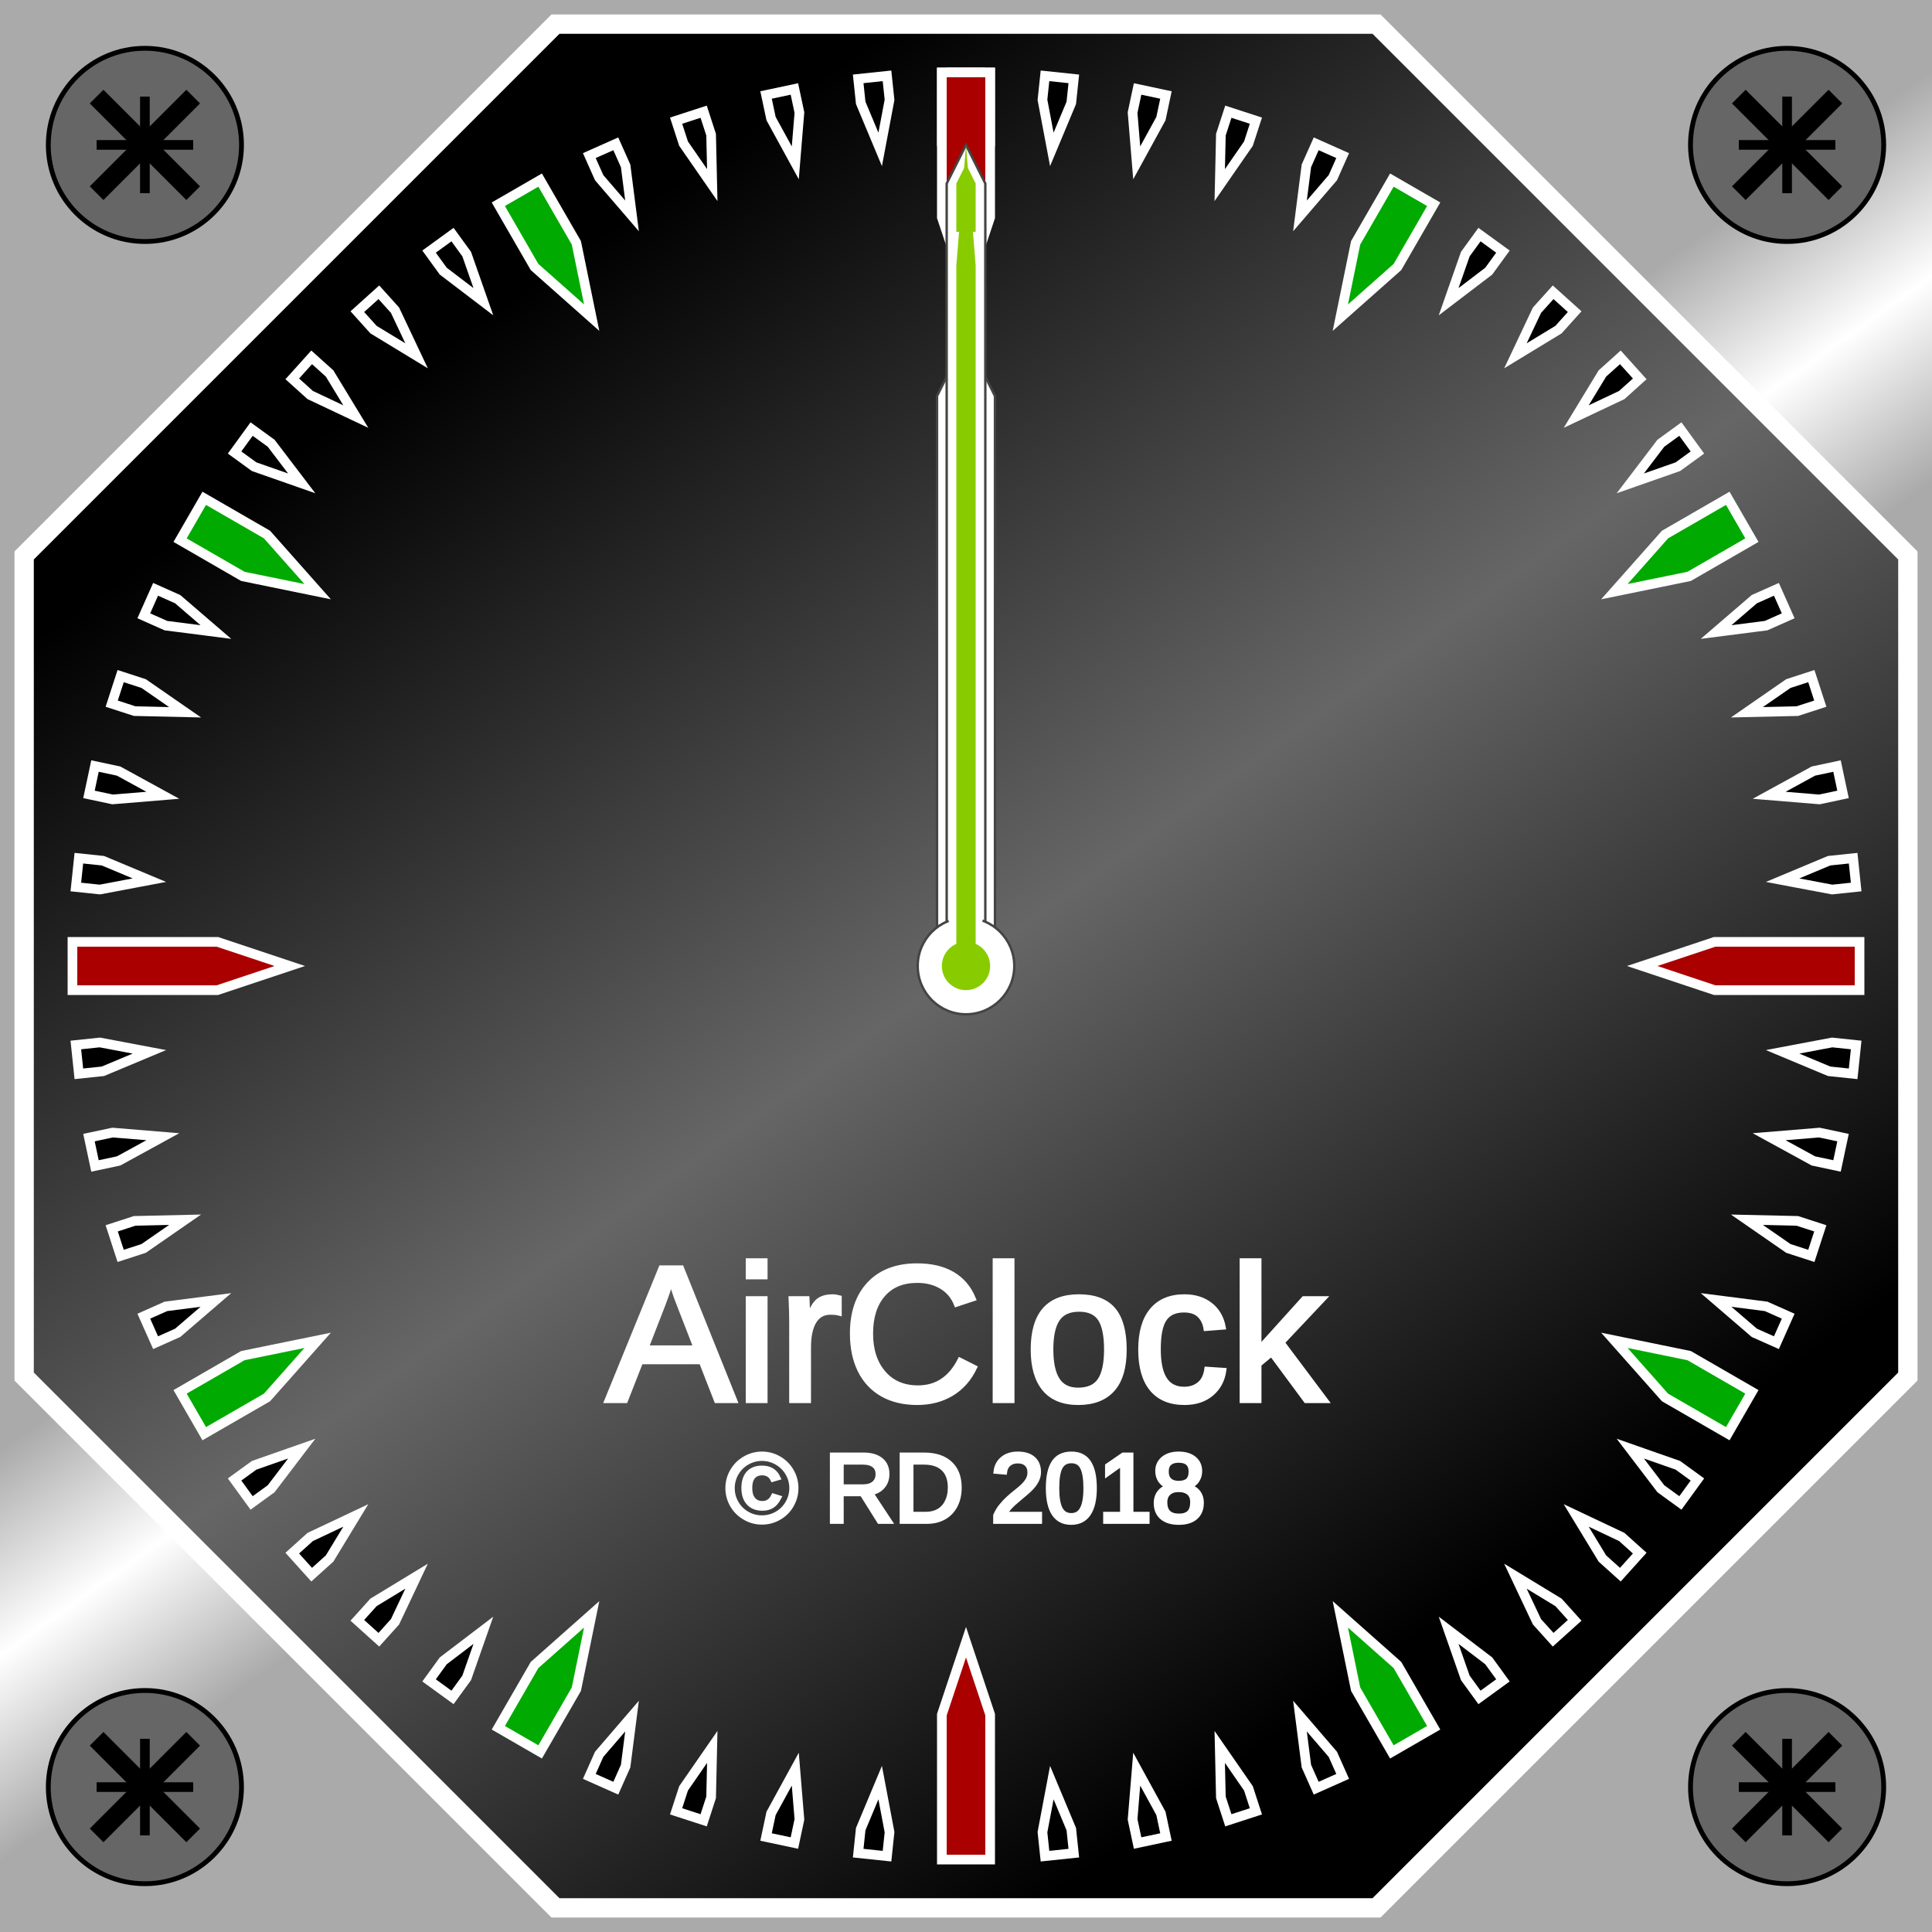
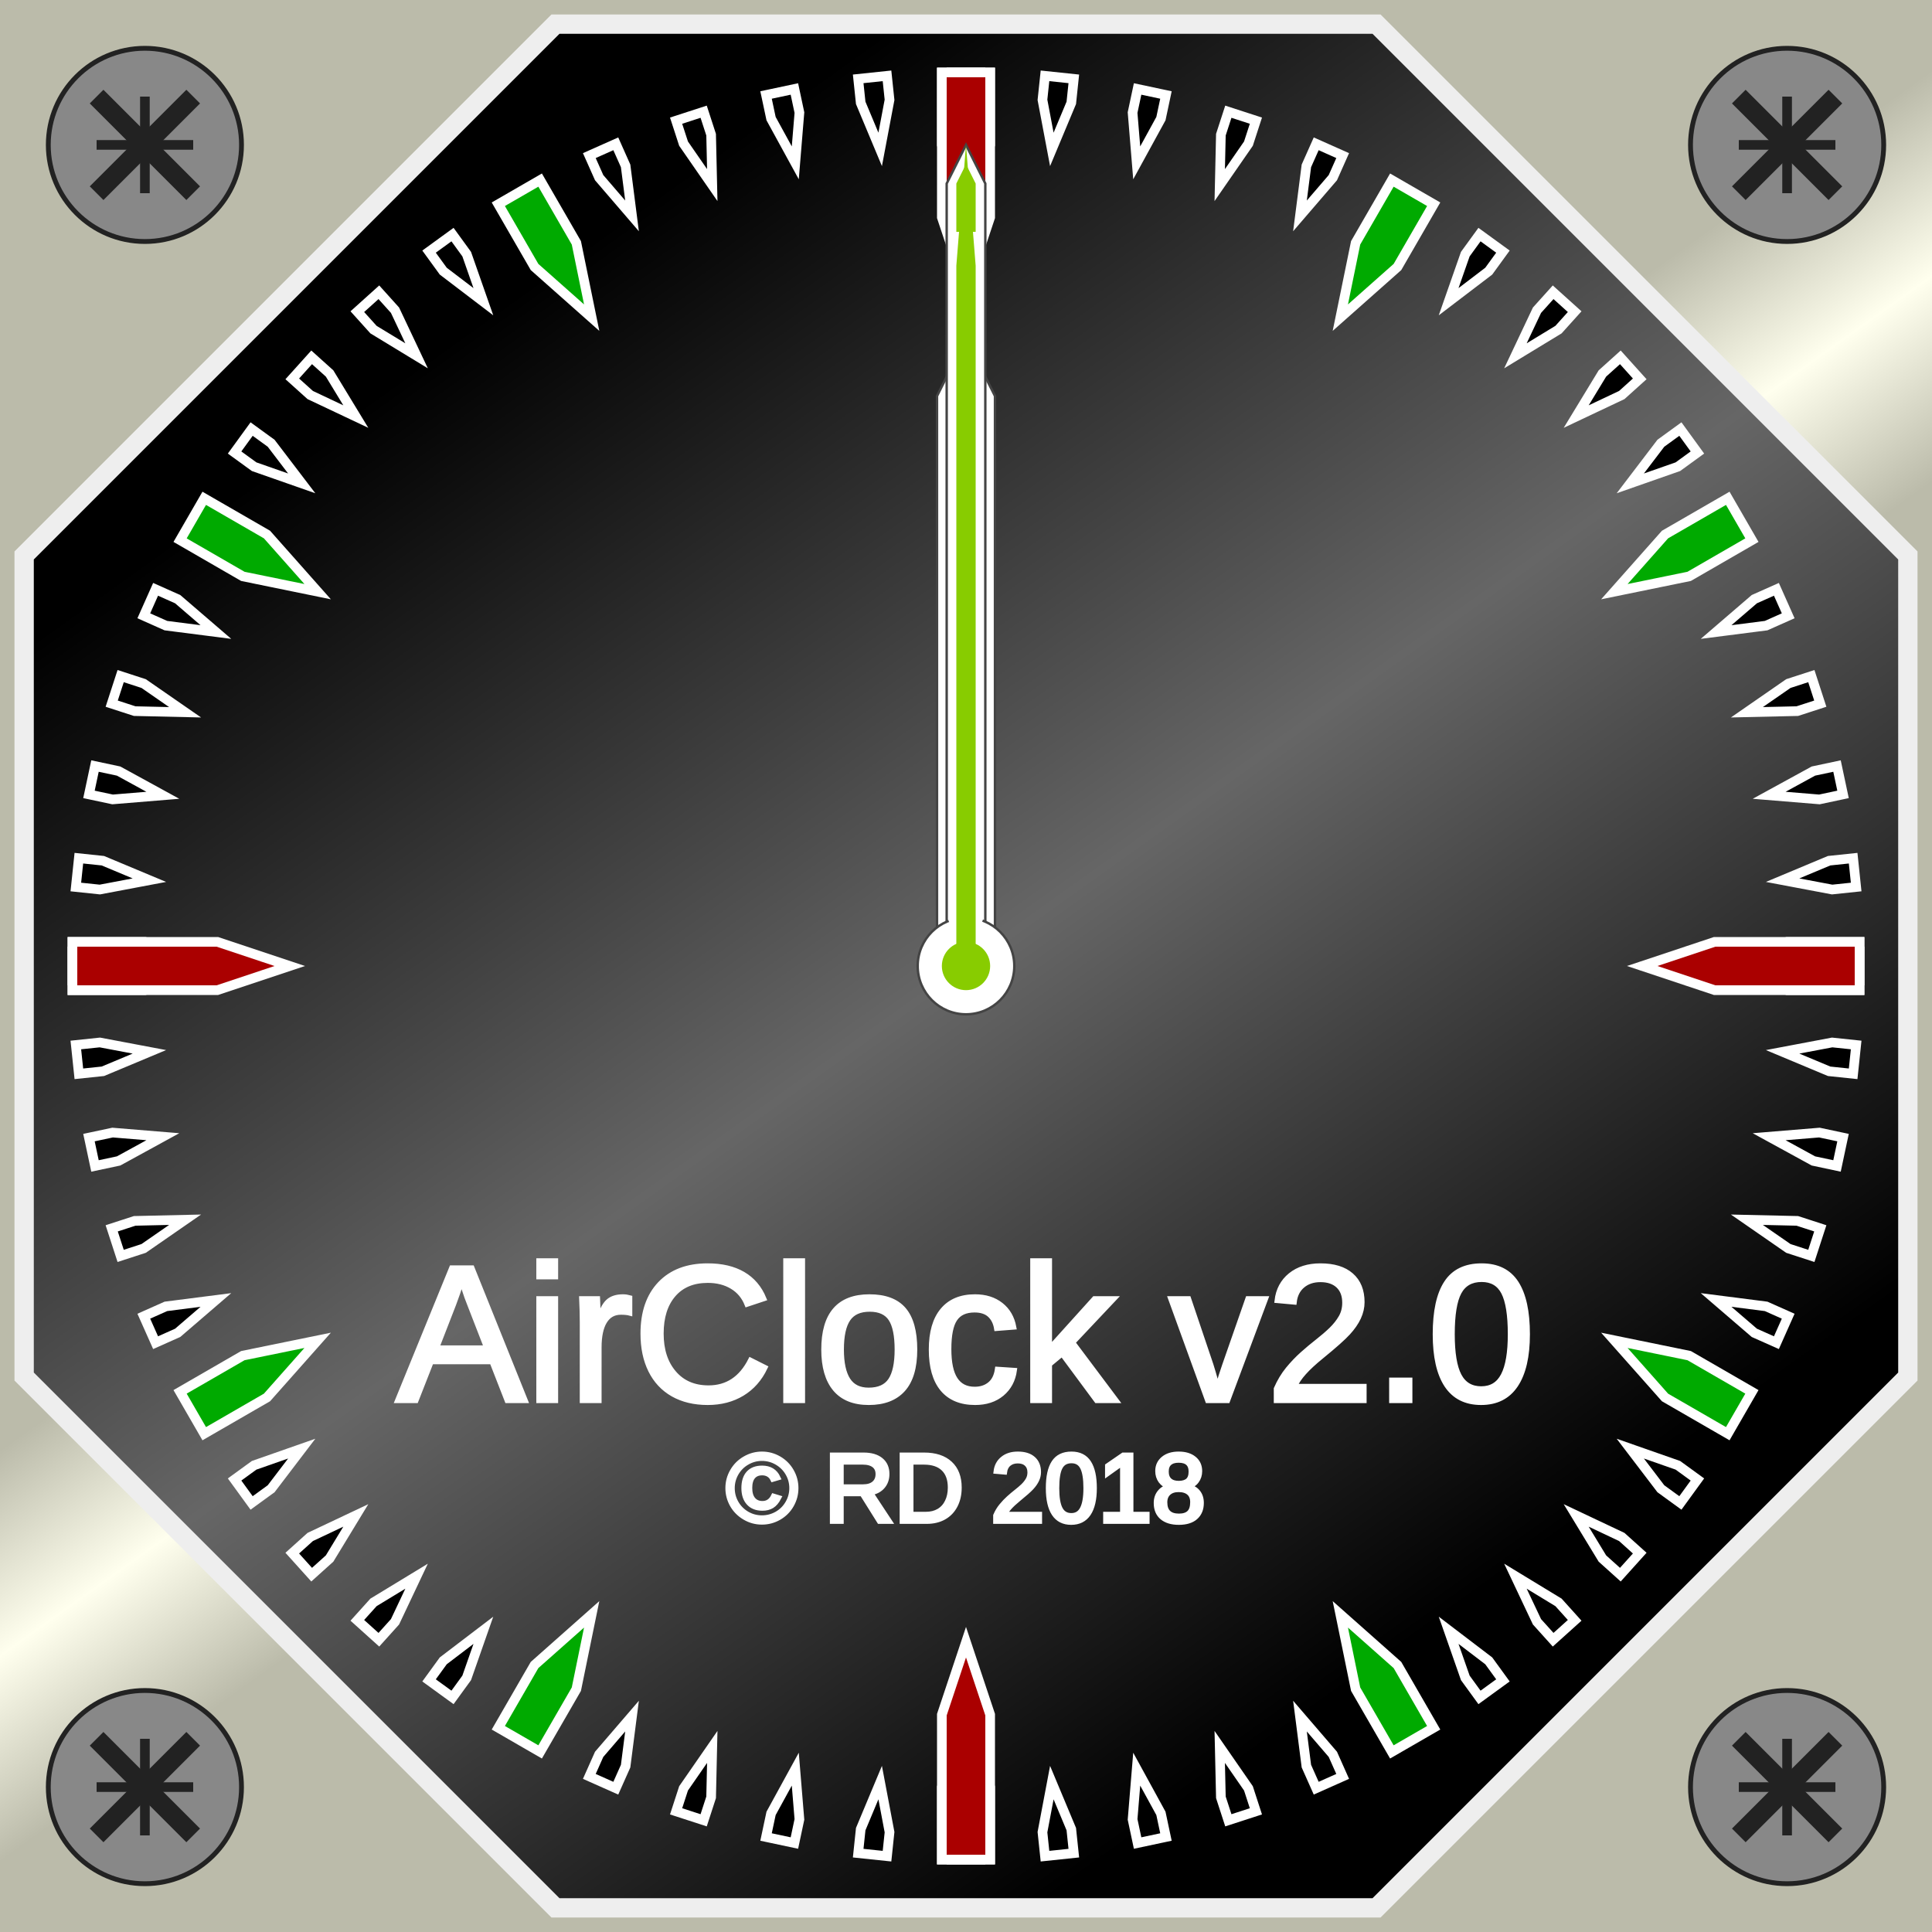
<svg xmlns="http://www.w3.org/2000/svg" xmlns:xlink="http://www.w3.org/1999/xlink" viewBox="0 0 400 400">
-   <linearGradient id="air_clock_diagonal_gradient_1" y1="-20%" y2="120%">
-     <stop stop-color="#aaa" offset="0.45" />
-     <stop stop-color="#fff" offset="0.5" />
-     <stop stop-color="#aaa" offset="0.55" />
+   <linearGradient id="air_clock_body" y1="-20%" y2="120%">
+     <stop stop-color="#bba" offset="45%" />
+     <stop stop-color="#ffe" offset="50%" />
+     <stop stop-color="#bba" offset="55%" />
  </linearGradient>
-   <linearGradient id="air_clock_diagonal_gradient_2" y1="-20%" y2="120%">
-     <stop stop-color="#000" offset="0.25" />
-     <stop stop-color="#666" offset="0.5" />
-     <stop stop-color="#000" offset="0.75" />
+   <linearGradient id="air_clock_glass" y1="-20%" y2="120%">
+     <stop stop-color="#000" offset="25%" />
+     <stop stop-color="#666" offset="50%" />
+     <stop stop-color="#000" offset="75%" />
  </linearGradient>
-   <rect width="100%" height="100%" fill="url(#air_clock_diagonal_gradient_1)" />
-   <polygon points="115,5 285,5 395,115 395,285 285,395 115,395 5,285 5,115 115,5" fill="url(#air_clock_diagonal_gradient_2)" stroke-width="4" stroke="#fff" />
-   <g id="vint" fill="#666" stroke-width="4" stroke="#000">
+   <rect width="100%" height="100%" fill="url(#air_clock_body)" />
+   <polygon points="285,5 395,115 395,285 285,395 115,395 5,285 5,115 115,5" fill="url(#air_clock_glass)" stroke-width="4" stroke="#eee" />
+   <g id="air_clock_vint" fill="#888" stroke-width="4" stroke="#222">
    <circle r="20" cx="30" cy="30" stroke-width="1" />
    <line x1="20" y1="20" x2="40" y2="40" />
    <line x1="20" y1="40" x2="40" y2="20" />
-     <g id="vint" fill="#666" stroke-width="2" stroke="#000">
+     <g stroke-width="2">
      <line x1="30" y1="20" x2="30" y2="40" />
      <line x1="20" y1="30" x2="40" y2="30" />
    </g>
  </g>
-   <use x="0" y="0" xlink:href="#vint" transform="rotate(90 200 200)" />
-   <use x="0" y="0" xlink:href="#vint" transform="rotate(180 200 200)" />
-   <use x="0" y="0" xlink:href="#vint" transform="rotate(270 200 200)" />
+   <use x="0" y="0" xlink:href="#air_clock_vint" transform="rotate(90 200 200)" />
+   <use x="0" y="0" xlink:href="#air_clock_vint" transform="rotate(180 200 200)" />
+   <use x="0" y="0" xlink:href="#air_clock_vint" transform="rotate(270 200 200)" />
  <g fill="#fff" stroke-width="1" stroke="#fff" font-size="40" font-family="Arial" text-anchor="middle">
-     <text x="200" y="290">AirClock</text>
+     <text x="200" y="290">AirClock v2.0</text>
    <text x="200" y="315" font-size="20">© RD 2018</text>
  </g>
-   <g fill="#000" stroke-width="2" stroke="#fff">
-     <g id="notch_s">
-       <polygon points="197,15 203,15 203,20 200,30 197,20 197,15" transform="rotate(0 200 200)" />
-     </g>
-     <use x="0" y="0" xlink:href="#notch_s" transform="rotate(6 200 200)" />
-     <use x="0" y="0" xlink:href="#notch_s" transform="rotate(12 200 200)" />
-     <use x="0" y="0" xlink:href="#notch_s" transform="rotate(18 200 200)" />
-     <use x="0" y="0" xlink:href="#notch_s" transform="rotate(24 200 200)" />
-     <use x="0" y="0" xlink:href="#notch_s" transform="rotate(36 200 200)" />
-     <use x="0" y="0" xlink:href="#notch_s" transform="rotate(42 200 200)" />
-     <use x="0" y="0" xlink:href="#notch_s" transform="rotate(48 200 200)" />
-     <use x="0" y="0" xlink:href="#notch_s" transform="rotate(54 200 200)" />
-     <use x="0" y="0" xlink:href="#notch_s" transform="rotate(66 200 200)" />
-     <use x="0" y="0" xlink:href="#notch_s" transform="rotate(72 200 200)" />
-     <use x="0" y="0" xlink:href="#notch_s" transform="rotate(78 200 200)" />
-     <use x="0" y="0" xlink:href="#notch_s" transform="rotate(84 200 200)" />
-     <use x="0" y="0" xlink:href="#notch_s" transform="rotate(96 200 200)" />
-     <use x="0" y="0" xlink:href="#notch_s" transform="rotate(102 200 200)" />
-     <use x="0" y="0" xlink:href="#notch_s" transform="rotate(108 200 200)" />
-     <use x="0" y="0" xlink:href="#notch_s" transform="rotate(114 200 200)" />
-     <use x="0" y="0" xlink:href="#notch_s" transform="rotate(126 200 200)" />
-     <use x="0" y="0" xlink:href="#notch_s" transform="rotate(132 200 200)" />
-     <use x="0" y="0" xlink:href="#notch_s" transform="rotate(138 200 200)" />
-     <use x="0" y="0" xlink:href="#notch_s" transform="rotate(144 200 200)" />
-     <use x="0" y="0" xlink:href="#notch_s" transform="rotate(156 200 200)" />
-     <use x="0" y="0" xlink:href="#notch_s" transform="rotate(162 200 200)" />
-     <use x="0" y="0" xlink:href="#notch_s" transform="rotate(168 200 200)" />
-     <use x="0" y="0" xlink:href="#notch_s" transform="rotate(174 200 200)" />
-     <use x="0" y="0" xlink:href="#notch_s" transform="rotate(186 200 200)" />
-     <use x="0" y="0" xlink:href="#notch_s" transform="rotate(192 200 200)" />
-     <use x="0" y="0" xlink:href="#notch_s" transform="rotate(198 200 200)" />
-     <use x="0" y="0" xlink:href="#notch_s" transform="rotate(204 200 200)" />
-     <use x="0" y="0" xlink:href="#notch_s" transform="rotate(216 200 200)" />
-     <use x="0" y="0" xlink:href="#notch_s" transform="rotate(222 200 200)" />
-     <use x="0" y="0" xlink:href="#notch_s" transform="rotate(228 200 200)" />
-     <use x="0" y="0" xlink:href="#notch_s" transform="rotate(234 200 200)" />
-     <use x="0" y="0" xlink:href="#notch_s" transform="rotate(246 200 200)" />
-     <use x="0" y="0" xlink:href="#notch_s" transform="rotate(252 200 200)" />
-     <use x="0" y="0" xlink:href="#notch_s" transform="rotate(258 200 200)" />
-     <use x="0" y="0" xlink:href="#notch_s" transform="rotate(264 200 200)" />
-     <use x="0" y="0" xlink:href="#notch_s" transform="rotate(276 200 200)" />
-     <use x="0" y="0" xlink:href="#notch_s" transform="rotate(282 200 200)" />
-     <use x="0" y="0" xlink:href="#notch_s" transform="rotate(288 200 200)" />
-     <use x="0" y="0" xlink:href="#notch_s" transform="rotate(294 200 200)" />
-     <use x="0" y="0" xlink:href="#notch_s" transform="rotate(306 200 200)" />
-     <use x="0" y="0" xlink:href="#notch_s" transform="rotate(312 200 200)" />
-     <use x="0" y="0" xlink:href="#notch_s" transform="rotate(318 200 200)" />
-     <use x="0" y="0" xlink:href="#notch_s" transform="rotate(324 200 200)" />
-     <use x="0" y="0" xlink:href="#notch_s" transform="rotate(336 200 200)" />
-     <use x="0" y="0" xlink:href="#notch_s" transform="rotate(342 200 200)" />
-     <use x="0" y="0" xlink:href="#notch_s" transform="rotate(348 200 200)" />
-     <use x="0" y="0" xlink:href="#notch_s" transform="rotate(354 200 200)" />
-     <g id="notch_m" fill="#0a0">
-       <polygon points="195,15 205,15 205,30 200,45 195,30 195,15" transform="rotate(0 200 200)" />
-     </g>
-     <use x="0" y="0" xlink:href="#notch_m" transform="rotate(30 200 200)" />
-     <use x="0" y="0" xlink:href="#notch_m" transform="rotate(60 200 200)" />
-     <use x="0" y="0" xlink:href="#notch_m" transform="rotate(120 200 200)" />
-     <use x="0" y="0" xlink:href="#notch_m" transform="rotate(150 200 200)" />
-     <use x="0" y="0" xlink:href="#notch_m" transform="rotate(210 200 200)" />
-     <use x="0" y="0" xlink:href="#notch_m" transform="rotate(240 200 200)" />
-     <use x="0" y="0" xlink:href="#notch_m" transform="rotate(300 200 200)" />
-     <use x="0" y="0" xlink:href="#notch_m" transform="rotate(330 200 200)" />
-     <g id="notch_b" fill="#a00">
-       <polygon points="195,15 205,15 205,45 200,60 195,45 195,15" transform="rotate(0 200 200)" />
-     </g>
-     <use x="0" y="0" xlink:href="#notch_b" transform="rotate(90 200 200)" />
-     <use x="0" y="0" xlink:href="#notch_b" transform="rotate(180 200 200)" />
-     <use x="0" y="0" xlink:href="#notch_b" transform="rotate(270 200 200)" />
-     <g fill="#fff" stroke="#444" stroke-width="0.5">
-       <g>
-         <g id="air_clock_hour" transform="rotate(0 200 200)">
-           <polygon points="194,200 206,200 206,82 200,70 194,82 194,200" />
-           <polygon points="196,92 204,92 204,82 200,74 196,82 196,92" fill="#8c0" stroke-width="0" />
+   <g id="air_clock_quarter">
+     <g fill="#000" stroke="#fff" stroke-width="2">
+       <g id="air_clock_notch_s">
+         <polygon points="203,15 203,20 200,30 197,20 197,15" transform="rotate(0 200 200)" />
+       </g>
+       <g id="air_clock_notch_5s">
+         <g fill="#0a0">
+           <polygon points="205,15 205,30 200,45 195,30 195,15" transform="rotate(0 200 200)" />
        </g>
+         <use x="0" y="0" xlink:href="#air_clock_notch_s" transform="rotate(6 200 200)" />
+         <use x="0" y="0" xlink:href="#air_clock_notch_s" transform="rotate(12 200 200)" />
+         <use x="0" y="0" xlink:href="#air_clock_notch_s" transform="rotate(18 200 200)" />
+         <use x="0" y="0" xlink:href="#air_clock_notch_s" transform="rotate(24 200 200)" />
      </g>
-       <g>
-         <g id="air_clock_minute" transform="rotate(0 200 200)">
-           <polygon points="196,200 204,200 204,38 200,30 196,38 196,200" />
-           <polygon points="198,48 202,48 202,38 200,34 198,38 198,48" fill="#8c0" stroke-width="0" />
-           <circle r="10" cx="200" cy="200" stroke-dasharray="43.45px 7.17px" />
-         </g>
-       </g>
-     </g>
-     <g stroke-width="0" fill="#8c0">
-       <g id="air_clock_second" transform="rotate(0 200 200)">
-         <polygon points="198,200 202,200 202,55 200,30 198,55 198,200" />
-         <circle r="5" cx="200" cy="200" />
+       <use x="0" y="0" xlink:href="#air_clock_notch_5s" transform="rotate(30 200 200)" />
+       <use x="0" y="0" xlink:href="#air_clock_notch_5s" transform="rotate(60 200 200)" />
+       <g fill="#a00">
+         <polygon points="205,15 205,45 200,60 195,45 195,15" transform="rotate(0 200 200)" />
      </g>
    </g>
  </g>
+   <use x="0" y="0" xlink:href="#air_clock_quarter" transform="rotate(90 200 200)" />
+   <use x="0" y="0" xlink:href="#air_clock_quarter" transform="rotate(180 200 200)" />
+   <use x="0" y="0" xlink:href="#air_clock_quarter" transform="rotate(270 200 200)" />
+   <g fill="#fff" stroke="#444" stroke-width="0.5">
+     <g>
+       <g id="air_clock_hour" transform="rotate(0 200 200)">
+         <polygon points="206,200 206,82 200,70 194,82 194,200" />
+         <polygon points="204,92 204,82 200,74 196,82 196,92" fill="#8c0" stroke-width="0" />
+       </g>
+     </g>
+     <g>
+       <g id="air_clock_minute" transform="rotate(0 200 200)">
+         <polygon points="204,200 204,38 200,30 196,38 196,200" />
+         <polygon points="202,48 202,38 200,34 198,38 198,48" fill="#8c0" stroke-width="0" />
+         <circle r="10" cx="200" cy="200" stroke-dasharray="43.45px 7.17px" />
+       </g>
+     </g>
+   </g>
+   <g stroke-width="0" fill="#8c0">
+     <g id="air_clock_second" transform="rotate(0 200 200)">
+       <polygon points="202,200 202,55 200,30 198,55 198,200" />
+       <circle r="5" cx="200" cy="200" />
+     </g>
+   </g>
</svg>
